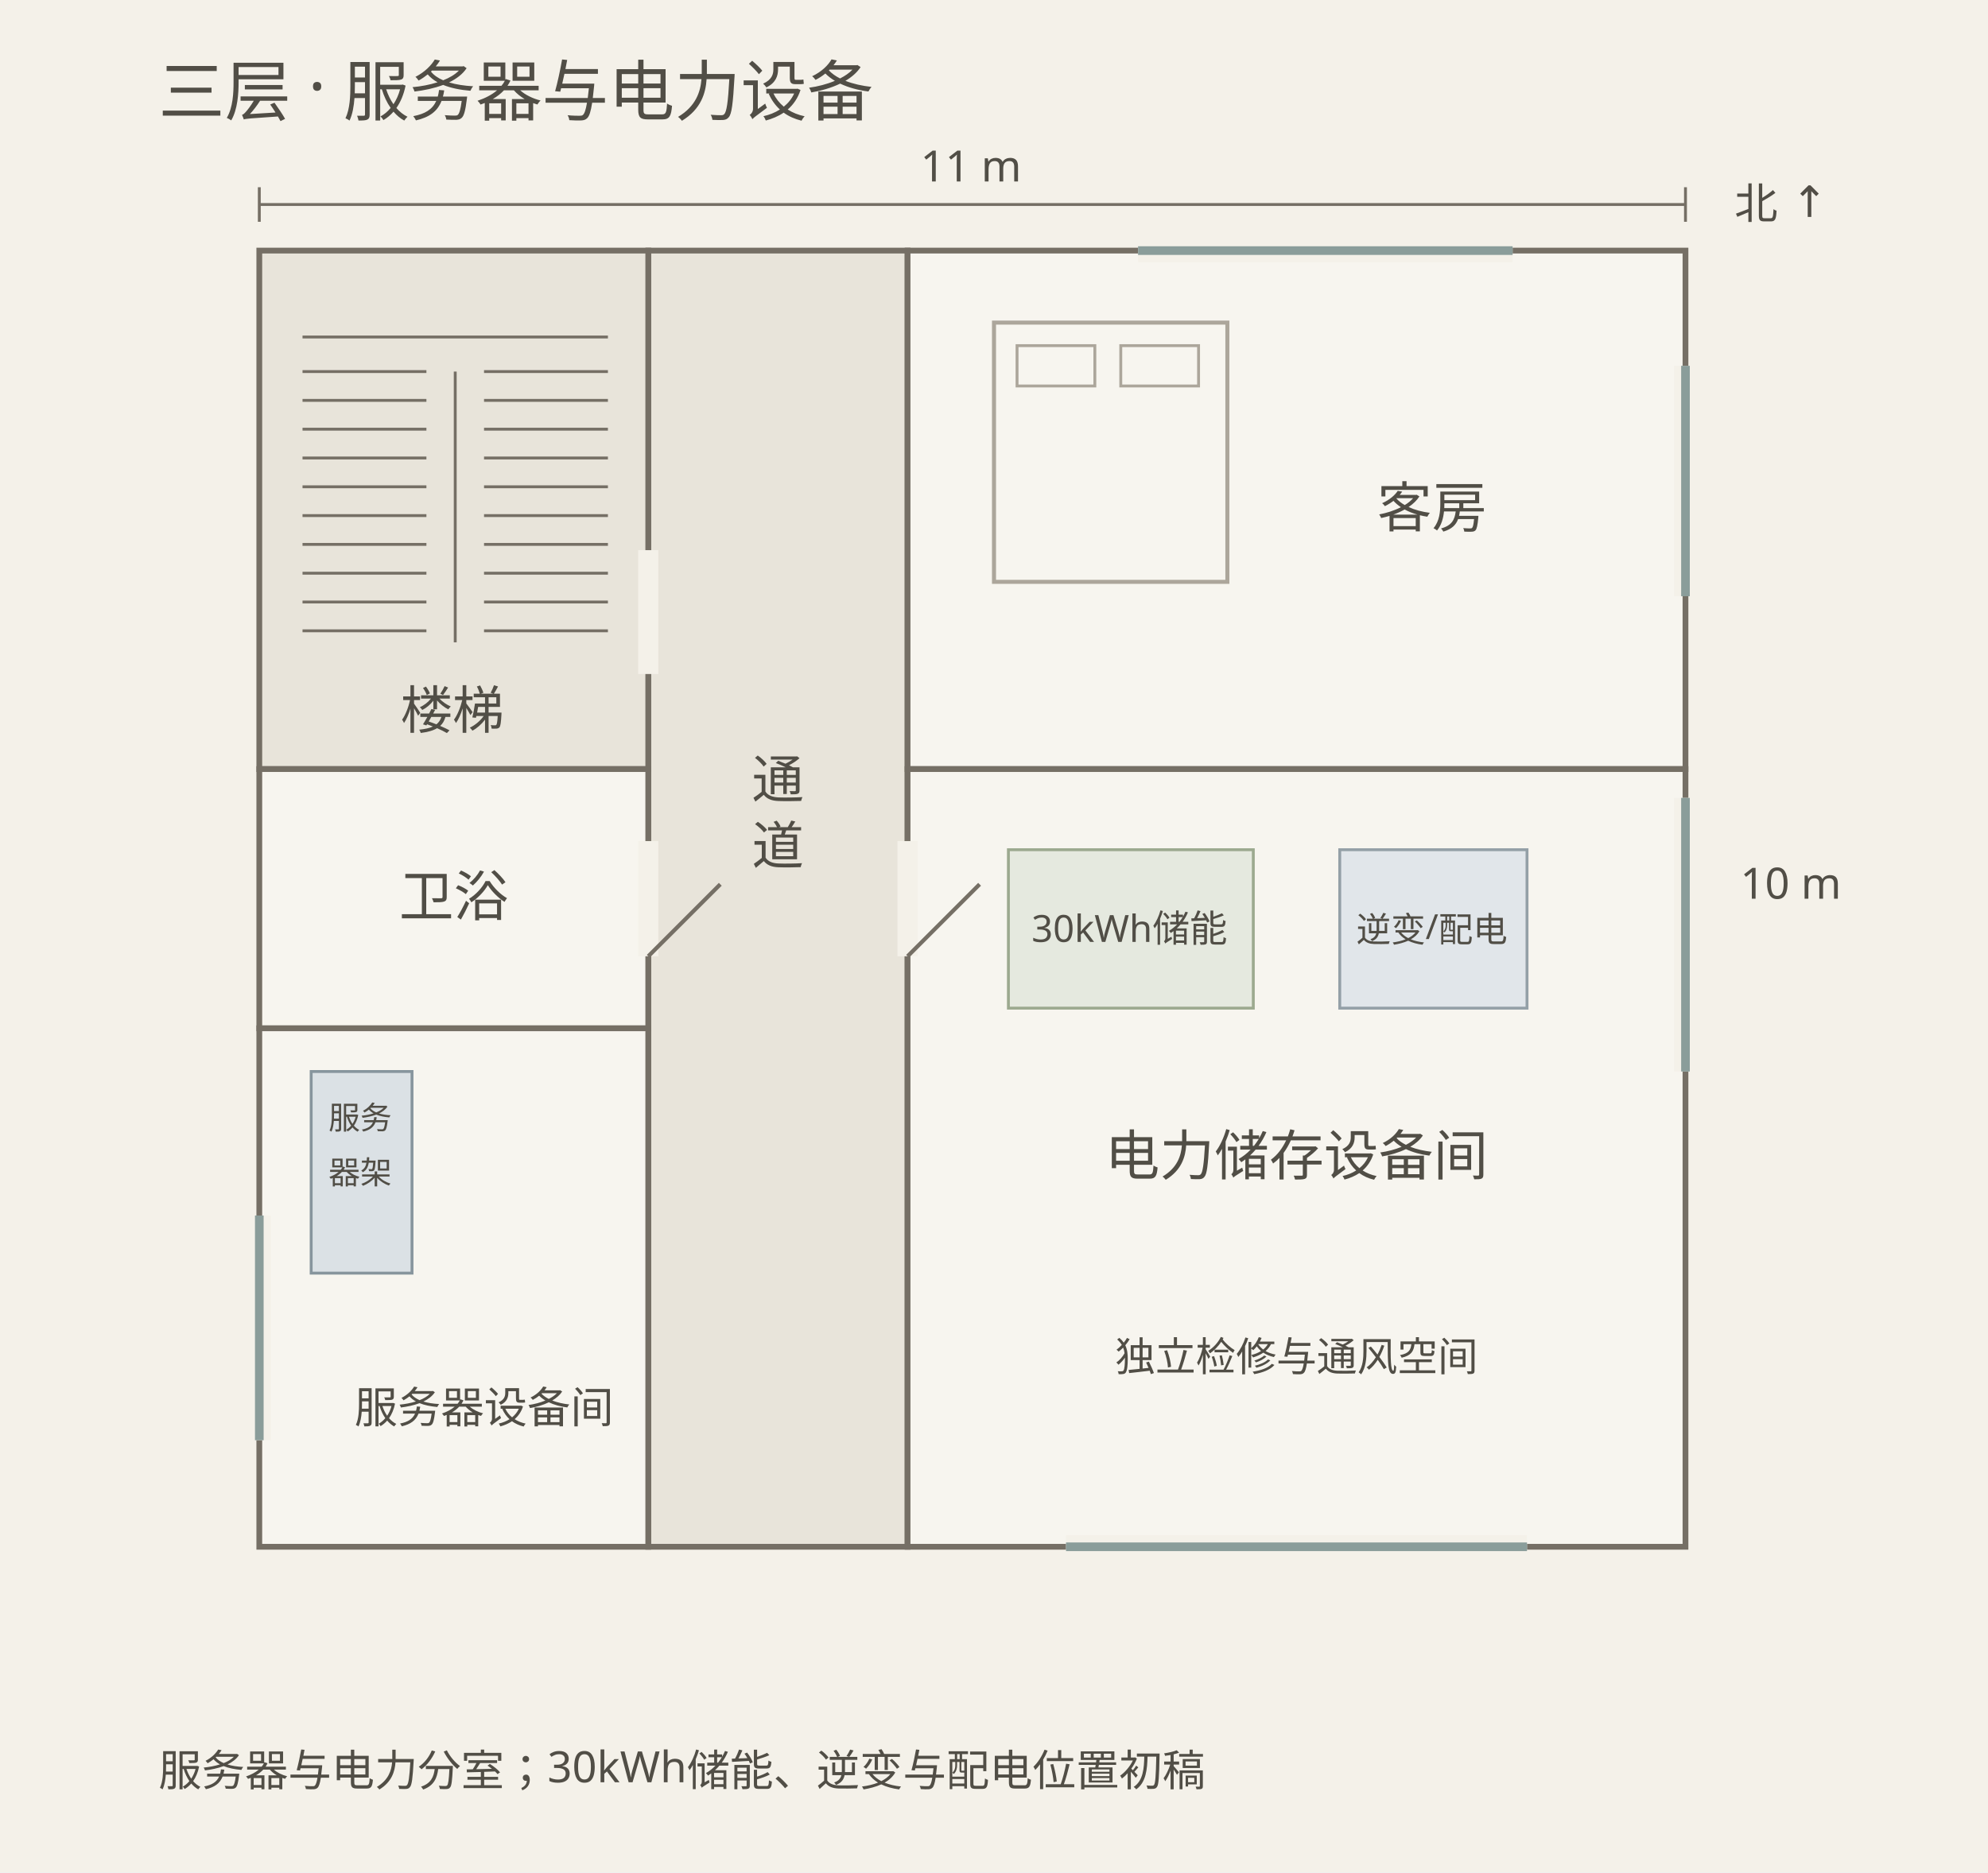
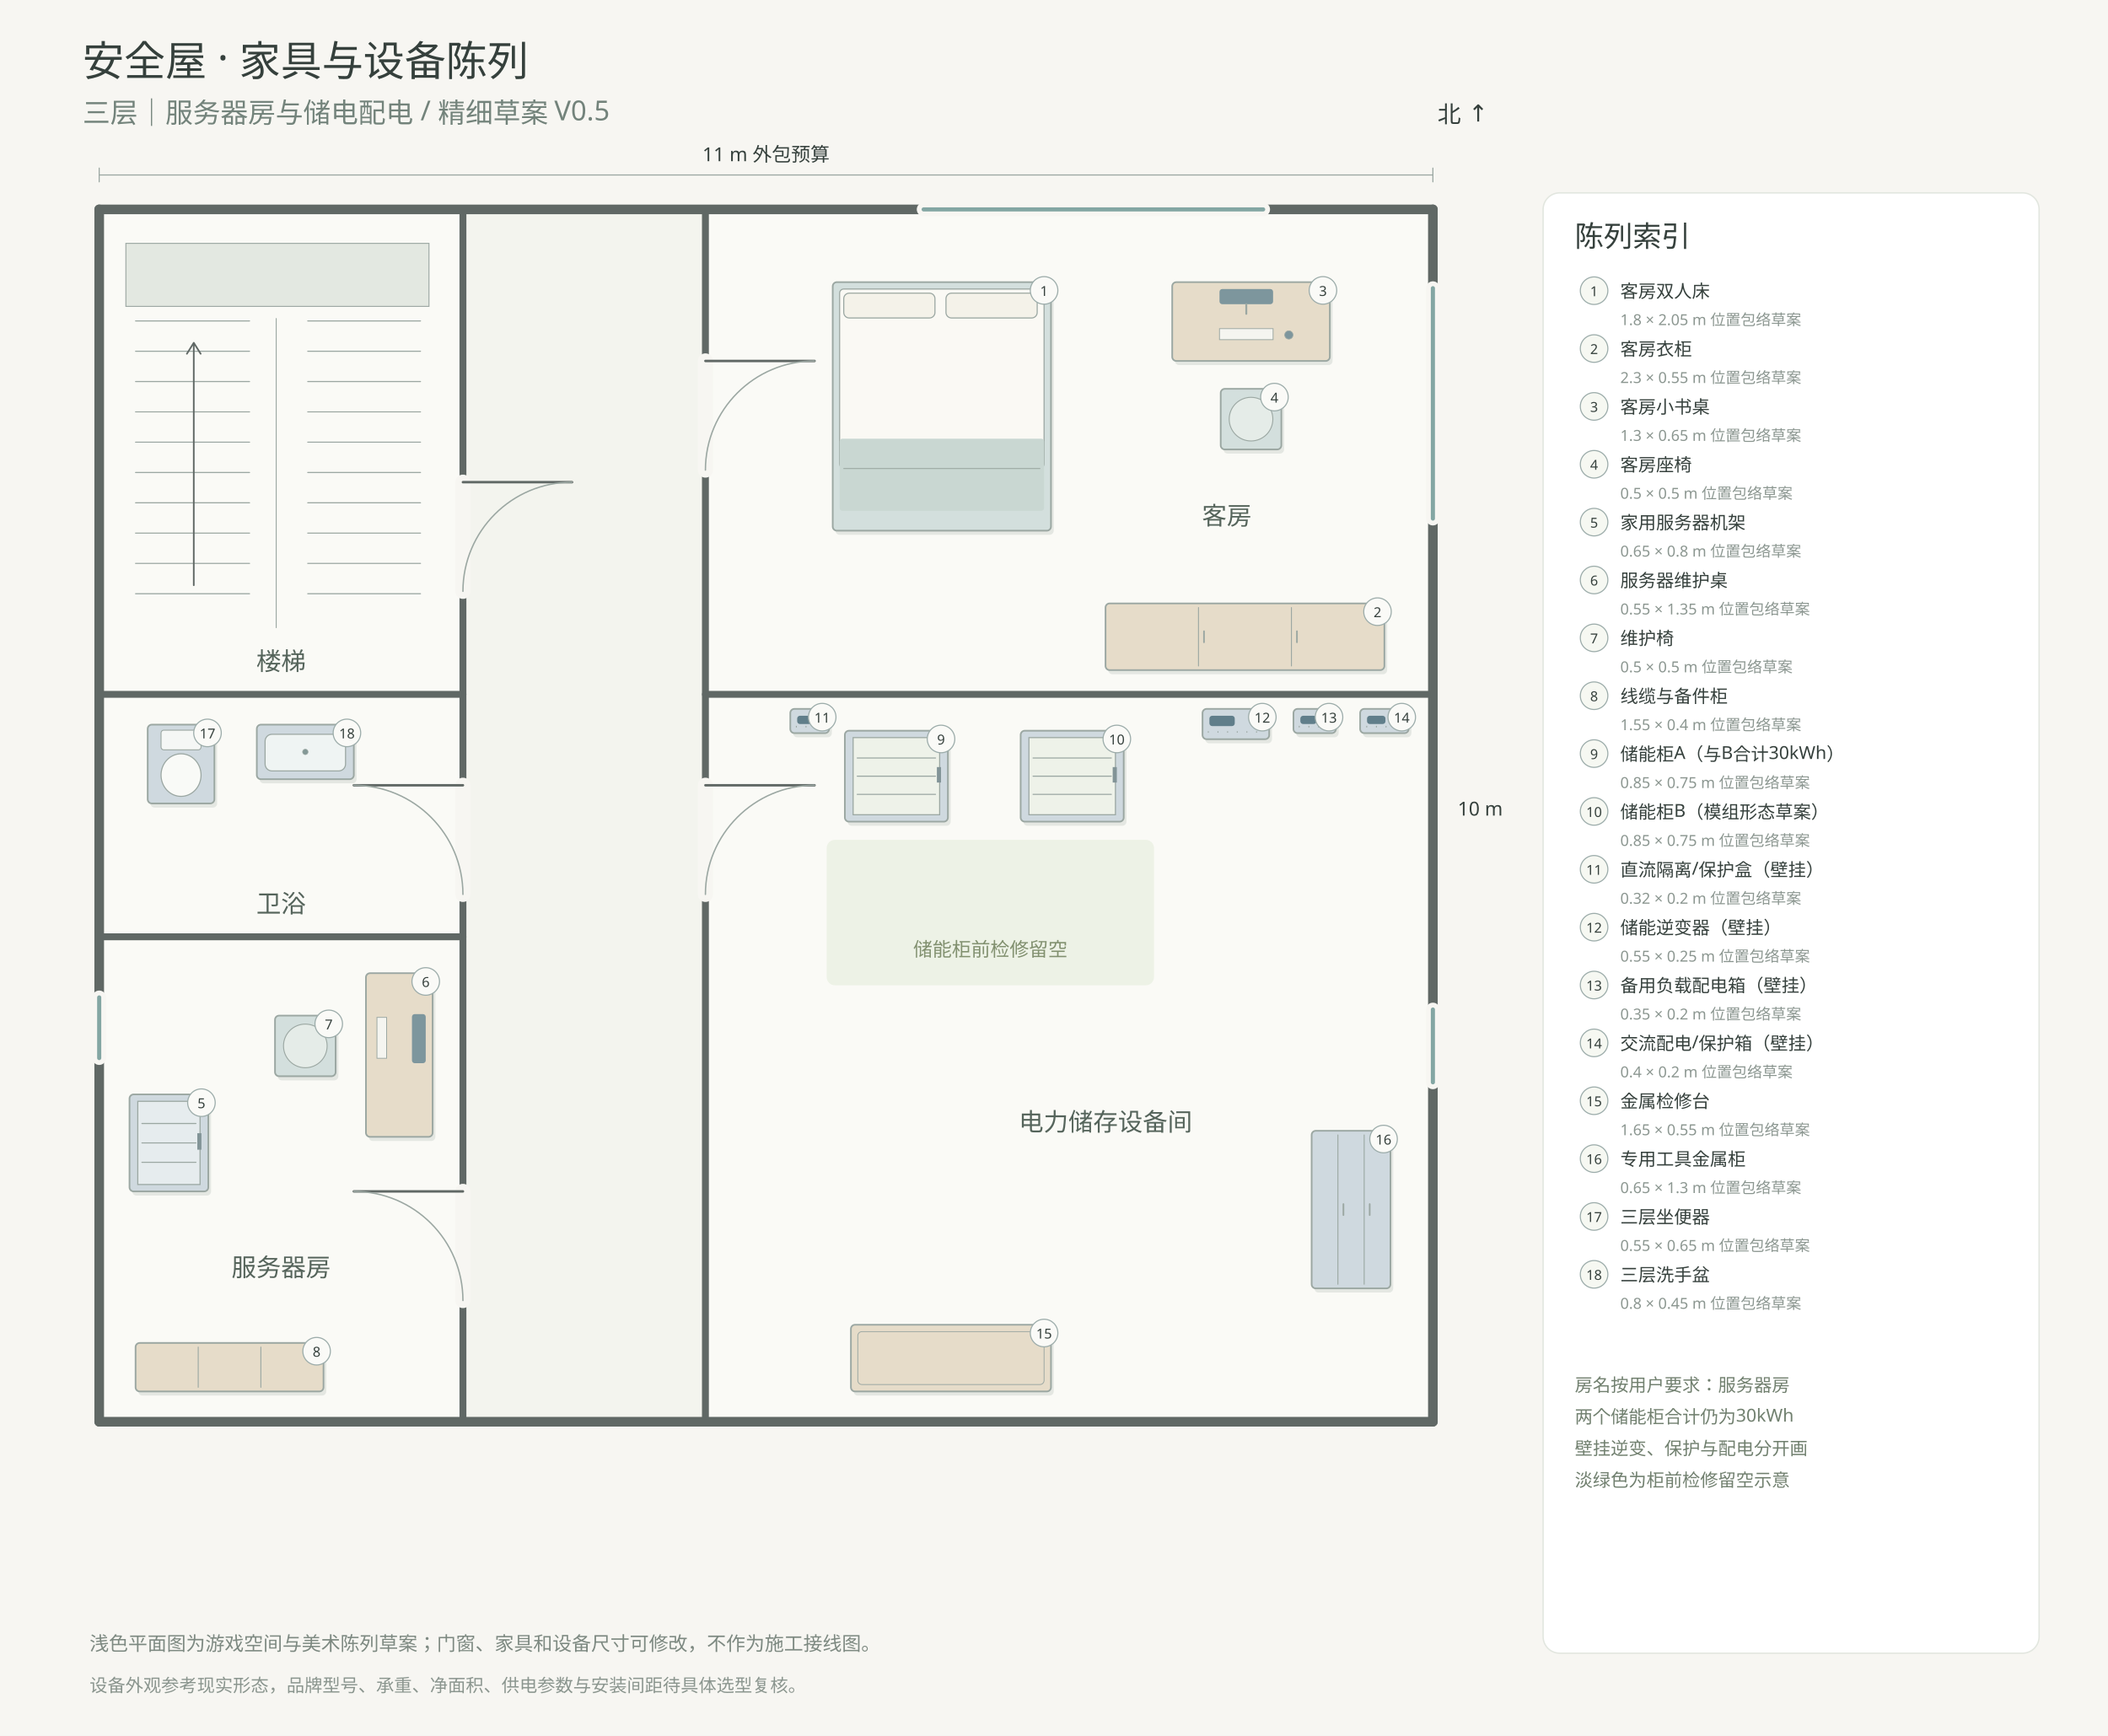
- <svg xmlns="http://www.w3.org/2000/svg" width="690" height="650" viewBox="0 0 690 650">
-   <rect width="100%" height="100%" fill="#f4f1e9" />
-   <g font-family="Arial Unicode MS, PingFang SC, sans-serif" fill="#514e46">
-     <g transform="translate(0,0)">
-       <text x="55" y="40" font-size="23" text-anchor="start">三层 · 服务器与电力设备</text>
-       <text x="602" y="76" font-size="15" text-anchor="start">北 ↑</text>
-       <g transform="translate(90,87)">
-         <rect x="135" y="0" width="90" height="450" rx="0" fill="#e8e4da" stroke="#756f65" stroke-width="2" />
-         <text x="180.0" y="190.0" font-size="18" text-anchor="middle">通</text>
-         <text x="180.0" y="213.0" font-size="18" text-anchor="middle">道</text>
-         <rect x="0" y="0" width="135" height="180" rx="0" fill="#e8e4da" stroke="#756f65" stroke-width="2" />
-         <rect x="0" y="180" width="135" height="90" rx="0" fill="#f7f5ef" stroke="#756f65" stroke-width="2" />
-         <text x="67.5" y="231.0" font-size="19" text-anchor="middle">卫浴</text>
-         <rect x="0" y="270" width="135" height="180" rx="0" fill="#f7f5ef" stroke="#756f65" stroke-width="2" />
-         <rect x="225" y="0" width="270" height="180" rx="0" fill="#f7f5ef" stroke="#756f65" stroke-width="2" />
-         <rect x="225" y="180" width="270" height="270" rx="0" fill="#f7f5ef" stroke="#756f65" stroke-width="2" />
-         <text x="360.0" y="321.0" font-size="19" text-anchor="middle">电力储存设备间</text>
-         <path d="M135 205 V245" stroke="#f4f1e9" stroke-width="7" fill="none" />
-         <path d="M135 245 l25 -25" stroke="#756f65" stroke-width="1.4" fill="none" />
-         <path d="M225 205 V245" stroke="#f4f1e9" stroke-width="7" fill="none" />
-         <path d="M225 245 l25 -25" stroke="#756f65" stroke-width="1.4" fill="none" />
-         <path d="M135 104 V147" stroke="#f4f1e9" stroke-width="7" fill="none" />
-         <path d="M15 42 H58 M78 42 H121" stroke="#756f65" stroke-width="1" fill="none" />
-         <path d="M15 52 H58 M78 52 H121" stroke="#756f65" stroke-width="1" fill="none" />
-         <path d="M15 62 H58 M78 62 H121" stroke="#756f65" stroke-width="1" fill="none" />
-         <path d="M15 72 H58 M78 72 H121" stroke="#756f65" stroke-width="1" fill="none" />
-         <path d="M15 82 H58 M78 82 H121" stroke="#756f65" stroke-width="1" fill="none" />
-         <path d="M15 92 H58 M78 92 H121" stroke="#756f65" stroke-width="1" fill="none" />
-         <path d="M15 102 H58 M78 102 H121" stroke="#756f65" stroke-width="1" fill="none" />
-         <path d="M15 112 H58 M78 112 H121" stroke="#756f65" stroke-width="1" fill="none" />
-         <path d="M15 122 H58 M78 122 H121" stroke="#756f65" stroke-width="1" fill="none" />
-         <path d="M15 132 H58 M78 132 H121" stroke="#756f65" stroke-width="1" fill="none" />
-         <path d="M15 30 H121 M68 42 V136" stroke="#756f65" stroke-width="1" fill="none" />
-         <text x="67" y="166" font-size="18" text-anchor="middle">楼梯</text>
-         <path d="M0 -16 H495 M0 -22 V-10 M495 -22 V-10" stroke="#756f65" stroke-width="1" fill="none" />
-         <text x="247" y="-24" font-size="15" text-anchor="middle">11 m</text>
-         <text x="514" y="225.0" font-size="15" text-anchor="start">10 m</text>
-         <path d="M305 0 H435" stroke="#f4f1e9" stroke-width="8" fill="none" />
-         <path d="M305 0 H435" stroke="#8a9d9a" stroke-width="3" fill="none" />
-         <path d="M495 190 V285" stroke="#f4f1e9" stroke-width="8" fill="none" />
-         <path d="M495 190 V285" stroke="#8a9d9a" stroke-width="3" fill="none" />
-         <path d="M280 450 H440" stroke="#f4f1e9" stroke-width="8" fill="none" />
-         <path d="M280 450 H440" stroke="#8a9d9a" stroke-width="3" fill="none" />
-         <path d="M0 335 V413" stroke="#f4f1e9" stroke-width="8" fill="none" />
-         <path d="M0 335 V413" stroke="#8a9d9a" stroke-width="3" fill="none" />
-         <path d="M495 40 V120" stroke="#f4f1e9" stroke-width="8" fill="none" />
-         <path d="M495 40 V120" stroke="#8a9d9a" stroke-width="3" fill="none" />
-         <rect x="255" y="25" width="81" height="90" rx="0" fill="none" stroke="#aca69b" stroke-width="1.4" />
-         <rect x="263" y="33" width="27" height="14" rx="0" fill="none" stroke="#aca69b" stroke-width="1" />
-         <rect x="299" y="33" width="27" height="14" rx="0" fill="none" stroke="#aca69b" stroke-width="1" />
-         <text x="407" y="96" font-size="19" text-anchor="middle">客房</text>
-         <rect x="18" y="285" width="35" height="70" rx="0" fill="#dbe1e5" stroke="#87959d" stroke-width="1" />
-         <text x="35" y="305" font-size="11" text-anchor="middle">服务</text>
-         <text x="35" y="324" font-size="11" text-anchor="middle">器架</text>
-         <text x="78" y="407" font-size="15" text-anchor="middle">服务器设备间</text>
-         <rect x="260" y="208" width="85" height="55" rx="0" fill="#e5e9df" stroke="#9ca98f" stroke-width="1" />
-         <text x="302" y="240" font-size="13" text-anchor="middle">30kWh储能</text>
-         <rect x="375" y="208" width="65" height="55" rx="0" fill="#e1e6ea" stroke="#94a0a7" stroke-width="1" />
-         <text x="407" y="240" font-size="12" text-anchor="middle">逆变/配电</text>
-         <text x="360" y="389" font-size="14" text-anchor="middle">独立检修与通风空间</text>
-       </g>
-       <text x="55" y="620" font-size="15" text-anchor="start">服务器与电力分室；30kWh储能、逆变与配电位置初稿</text>
-     </g>
+ <svg xmlns="http://www.w3.org/2000/svg" width="1530" height="1260" viewBox="0 0 1530 1260">
+   <rect width="100%" height="100%" fill="#f7f6f2" />
+   <text x="60" y="55" font-family="Arial Unicode MS, sans-serif" font-size="30" fill="#35403c" text-anchor="start">安全屋 · 家具与设备陈列</text>
+   <text x="60" y="89" font-family="Arial Unicode MS, sans-serif" font-size="20" fill="#73837b" text-anchor="start">三层｜服务器房与储电配电  /  精细草案 V0.5</text>
+   <text x="1080" y="89" font-family="Arial Unicode MS, sans-serif" font-size="17" fill="#35403c" text-anchor="end">北 ↑</text>
+   <g transform="translate(72,152)">
+     <rect x="0" y="0" width="264" height="352" rx="0" fill="#fafaf6" stroke="none" stroke-width="0" />
+     <rect x="0" y="352" width="264" height="176" rx="0" fill="#fafaf6" stroke="none" stroke-width="0" />
+     <rect x="0" y="528" width="264" height="352" rx="0" fill="#fafaf6" stroke="none" stroke-width="0" />
+     <rect x="264" y="0" width="176" height="880" rx="0" fill="#f3f4ee" stroke="none" stroke-width="0" />
+     <rect x="440" y="0" width="528" height="352" rx="0" fill="#fafaf6" stroke="none" stroke-width="0" />
+     <rect x="440" y="352" width="528" height="528" rx="0" fill="#fafaf6" stroke="none" stroke-width="0" />
+     <rect x="528.0" y="457.6" width="237.6" height="105.6" rx="6" fill="#edf2e6" stroke="none" stroke-width="0" />
+     <text x="646.8" y="542.08" font-family="Arial Unicode MS, sans-serif" font-size="14" fill="#81906f" text-anchor="middle">储能柜前检修留空</text>
+     <path d="M0 0 H968" fill="none" stroke="#606865" stroke-width="7" stroke-linecap="round" stroke-linejoin="round" />
+     <path d="M0 352 H264" fill="none" stroke="#606865" stroke-width="5" stroke-linecap="round" stroke-linejoin="round" />
+     <path d="M440 352 H968" fill="none" stroke="#606865" stroke-width="5" stroke-linecap="round" stroke-linejoin="round" />
+     <path d="M0 528 H264" fill="none" stroke="#606865" stroke-width="5" stroke-linecap="round" stroke-linejoin="round" />
+     <path d="M0 880 H968" fill="none" stroke="#606865" stroke-width="7" stroke-linecap="round" stroke-linejoin="round" />
+     <path d="M0 0 V880" fill="none" stroke="#606865" stroke-width="7" stroke-linecap="round" stroke-linejoin="round" />
+     <path d="M264 0 V880" fill="none" stroke="#606865" stroke-width="5" stroke-linecap="round" stroke-linejoin="round" />
+     <path d="M440 0 V880" fill="none" stroke="#606865" stroke-width="5" stroke-linecap="round" stroke-linejoin="round" />
+     <path d="M968 0 V880" fill="none" stroke="#606865" stroke-width="7" stroke-linecap="round" stroke-linejoin="round" />
+     <path d="M598.4 0 L844.8 0" fill="none" stroke="#f7f6f2" stroke-width="10" stroke-linecap="round" stroke-linejoin="round" />
+     <path d="M598.4 0 L844.8 0" fill="none" stroke="#83a6a3" stroke-width="3" stroke-linecap="round" stroke-linejoin="round" />
+     <path d="M968 57.2 L968 224.4" fill="none" stroke="#f7f6f2" stroke-width="10" stroke-linecap="round" stroke-linejoin="round" />
+     <path d="M968 57.2 L968 224.4" fill="none" stroke="#83a6a3" stroke-width="3" stroke-linecap="round" stroke-linejoin="round" />
+     <path d="M968 580.8 L968 633.6" fill="none" stroke="#f7f6f2" stroke-width="10" stroke-linecap="round" stroke-linejoin="round" />
+     <path d="M968 580.8 L968 633.6" fill="none" stroke="#83a6a3" stroke-width="3" stroke-linecap="round" stroke-linejoin="round" />
+     <path d="M0 572.0 L0 616.0" fill="none" stroke="#f7f6f2" stroke-width="10" stroke-linecap="round" stroke-linejoin="round" />
+     <path d="M0 572.0 L0 616.0" fill="none" stroke="#83a6a3" stroke-width="3" stroke-linecap="round" stroke-linejoin="round" />
+     <path d="M264 198 V277.2" fill="none" stroke="#f7f6f2" stroke-width="11" stroke-linecap="round" stroke-linejoin="round" />
+     <path d="M264 198 h79.2" fill="none" stroke="#606865" stroke-width="1.8" stroke-linecap="round" stroke-linejoin="round" />
+     <path d="M343.2 198 A79.2 79.2 0 0 0 264 277.2" fill="none" stroke="#9ba7a2" stroke-width="1" stroke-linecap="round" stroke-linejoin="round" />
+     <path d="M264 418.0 V497.2" fill="none" stroke="#f7f6f2" stroke-width="11" stroke-linecap="round" stroke-linejoin="round" />
+     <path d="M264 418.0 h-79.2" fill="none" stroke="#606865" stroke-width="1.8" stroke-linecap="round" stroke-linejoin="round" />
+     <path d="M184.8 418.0 A79.2 79.2 0 0 1 264 497.2" fill="none" stroke="#9ba7a2" stroke-width="1" stroke-linecap="round" stroke-linejoin="round" />
+     <path d="M264 712.8 V792" fill="none" stroke="#f7f6f2" stroke-width="11" stroke-linecap="round" stroke-linejoin="round" />
+     <path d="M264 712.8 h-79.2" fill="none" stroke="#606865" stroke-width="1.8" stroke-linecap="round" stroke-linejoin="round" />
+     <path d="M184.8 712.8 A79.2 79.2 0 0 1 264 792" fill="none" stroke="#9ba7a2" stroke-width="1" stroke-linecap="round" stroke-linejoin="round" />
+     <path d="M440 110.0 V189.2" fill="none" stroke="#f7f6f2" stroke-width="11" stroke-linecap="round" stroke-linejoin="round" />
+     <path d="M440 110.0 h79.2" fill="none" stroke="#606865" stroke-width="1.8" stroke-linecap="round" stroke-linejoin="round" />
+     <path d="M519.2 110.0 A79.2 79.2 0 0 0 440 189.2" fill="none" stroke="#9ba7a2" stroke-width="1" stroke-linecap="round" stroke-linejoin="round" />
+     <path d="M440 418.0 V497.2" fill="none" stroke="#f7f6f2" stroke-width="11" stroke-linecap="round" stroke-linejoin="round" />
+     <path d="M440 418.0 h79.2" fill="none" stroke="#606865" stroke-width="1.8" stroke-linecap="round" stroke-linejoin="round" />
+     <path d="M519.2 418.0 A79.2 79.2 0 0 0 440 497.2" fill="none" stroke="#9ba7a2" stroke-width="1" stroke-linecap="round" stroke-linejoin="round" />
+     <rect x="19.36" y="24.64" width="220.0" height="45.76" rx="0" fill="#e3e8e1" stroke="#9ba7a2" stroke-width="0.7" />
+     <path d="M26.4 80.96 H109.12 M151.36 80.96 H233.2" fill="none" stroke="#9ba7a2" stroke-width="0.8" stroke-linecap="round" stroke-linejoin="round" />
+     <path d="M26.4 102.96 H109.12 M151.36 102.96 H233.2" fill="none" stroke="#9ba7a2" stroke-width="0.8" stroke-linecap="round" stroke-linejoin="round" />
+     <path d="M26.4 124.96 H109.12 M151.36 124.96 H233.2" fill="none" stroke="#9ba7a2" stroke-width="0.8" stroke-linecap="round" stroke-linejoin="round" />
+     <path d="M26.4 146.96 H109.12 M151.36 146.96 H233.2" fill="none" stroke="#9ba7a2" stroke-width="0.8" stroke-linecap="round" stroke-linejoin="round" />
+     <path d="M26.4 168.96 H109.12 M151.36 168.96 H233.2" fill="none" stroke="#9ba7a2" stroke-width="0.8" stroke-linecap="round" stroke-linejoin="round" />
+     <path d="M26.4 190.96 H109.12 M151.36 190.96 H233.2" fill="none" stroke="#9ba7a2" stroke-width="0.8" stroke-linecap="round" stroke-linejoin="round" />
+     <path d="M26.4 212.96 H109.12 M151.36 212.96 H233.2" fill="none" stroke="#9ba7a2" stroke-width="0.8" stroke-linecap="round" stroke-linejoin="round" />
+     <path d="M26.4 234.96 H109.12 M151.36 234.96 H233.2" fill="none" stroke="#9ba7a2" stroke-width="0.8" stroke-linecap="round" stroke-linejoin="round" />
+     <path d="M26.4 256.96 H109.12 M151.36 256.96 H233.2" fill="none" stroke="#9ba7a2" stroke-width="0.8" stroke-linecap="round" stroke-linejoin="round" />
+     <path d="M26.4 278.96 H109.12 M151.36 278.96 H233.2" fill="none" stroke="#9ba7a2" stroke-width="0.8" stroke-linecap="round" stroke-linejoin="round" />
+     <path d="M128.48 79.2 V303.6" fill="none" stroke="#9ba7a2" stroke-width="0.7" stroke-linecap="round" stroke-linejoin="round" />
+     <path d="M68.64 272.8 V96.8 l-5 8 M68.64 96.8 l5 8" fill="none" stroke="#606865" stroke-width="1.2" stroke-linecap="round" stroke-linejoin="round" />
+     <rect x="534.4" y="55.8" width="158.4" height="180.4" rx="3" fill="#e4e7e2" stroke="none" stroke-width="0" />
+     <rect x="532.4" y="52.8" width="158.4" height="180.4" rx="3" fill="#d3dfdd" stroke="#9ba7a2" stroke-width="1.2" />
+     <rect x="537.4" y="57.8" width="148.4" height="129.888" rx="3" fill="#faf9f4" stroke="#9ba7a2" stroke-width="0.8" />
+     <rect x="540.4" y="60.8" width="66.2" height="18" rx="4" fill="#f4f2e9" stroke="#9ba7a2" stroke-width="0.8" />
+     <rect x="614.6" y="60.8" width="66.2" height="18" rx="4" fill="#f4f2e9" stroke="#9ba7a2" stroke-width="0.8" />
+     <rect x="537.4" y="166.452" width="148.4" height="52.316" rx="2" fill="#c9d7d2" stroke="none" stroke-width="0" />
+     <path d="M540.4 188.1 H682.8" fill="none" stroke="#9ba7a2" stroke-width="0.7" stroke-linecap="round" stroke-linejoin="round" />
+     <circle cx="685.8" cy="58.8" r="10" fill="#fafaf7" stroke="#9cacaa" stroke-width="0.8" />
+     <text x="685.8" y="62.8" font-family="Arial Unicode MS, sans-serif" font-size="10" fill="#35403c" text-anchor="middle">1</text>
+     <rect x="732.4" y="289.0" width="202.4" height="48.4" rx="3" fill="#e4e7e2" stroke="none" stroke-width="0" />
+     <rect x="730.4" y="286.0" width="202.4" height="48.4" rx="3" fill="#e6dcc9" stroke="#9ba7a2" stroke-width="1.2" />
+     <path d="M797.867 289.0 V331.4" fill="none" stroke="#9ba7a2" stroke-width="0.7" stroke-linecap="round" stroke-linejoin="round" />
+     <path d="M865.333 289.0 V331.4" fill="none" stroke="#9ba7a2" stroke-width="0.7" stroke-linecap="round" stroke-linejoin="round" />
+     <path d="M801.867 306.2 V314.2 M869.333 306.2 V314.2" fill="none" stroke="#9ba7a2" stroke-width="1.2" stroke-linecap="round" stroke-linejoin="round" />
+     <circle cx="927.8" cy="292.0" r="10" fill="#fafaf7" stroke="#9cacaa" stroke-width="0.8" />
+     <text x="927.8" y="296.0" font-family="Arial Unicode MS, sans-serif" font-size="10" fill="#35403c" text-anchor="middle">2</text>
+     <rect x="780.8" y="55.8" width="114.4" height="57.2" rx="3" fill="#e4e7e2" stroke="none" stroke-width="0" />
+     <rect x="778.8" y="52.8" width="114.4" height="57.2" rx="3" fill="#e6dcc9" stroke="#9ba7a2" stroke-width="1.2" />
+     <rect x="813.12" y="57.8" width="38.896" height="11" rx="2" fill="#7d969d" stroke="none" stroke-width="0" />
+     <path d="M832.568 68.8 V75.8" fill="none" stroke="#9ba7a2" stroke-width="1.4" stroke-linecap="round" stroke-linejoin="round" />
+     <rect x="813.12" y="86.548" width="38.896" height="8" rx="0" fill="#f5f5f0" stroke="#9ba7a2" stroke-width="0.6" />
+     <circle cx="863.456" cy="91.124" r="3" fill="#7d969d" stroke="#9ba7a2" stroke-width="0.5" />
+     <circle cx="888.2" cy="58.8" r="10" fill="#fafaf7" stroke="#9cacaa" stroke-width="0.8" />
+     <text x="888.2" y="62.8" font-family="Arial Unicode MS, sans-serif" font-size="10" fill="#35403c" text-anchor="middle">3</text>
+     <rect x="816.0" y="133.24" width="44.0" height="44.0" rx="3" fill="#e4e7e2" stroke="none" stroke-width="0" />
+     <rect x="814.0" y="130.24" width="44.0" height="44.0" rx="3" fill="#d3dfdd" stroke="#9ba7a2" stroke-width="1.2" />
+     <circle cx="836.0" cy="152.24" r="15.84" fill="#e5ece8" stroke="#9ba7a2" stroke-width="0.7" />
+     <circle cx="853.0" cy="136.24" r="10" fill="#fafaf7" stroke="#9cacaa" stroke-width="0.8" />
+     <text x="853.0" y="140.24" font-family="Arial Unicode MS, sans-serif" font-size="10" fill="#35403c" text-anchor="middle">4</text>
+     <rect x="24.0" y="645.4" width="57.2" height="70.4" rx="3" fill="#e4e7e2" stroke="none" stroke-width="0" />
+     <rect x="22.0" y="642.4" width="57.2" height="70.4" rx="3" fill="#cfd9df" stroke="#9ba7a2" stroke-width="1.2" />
+     <rect x="28.0" y="647.4" width="45.2" height="60.4" rx="0" fill="#e6ecee" stroke="#9ba7a2" stroke-width="0.8" />
+     <path d="M31.0 663.52 H70.2" fill="none" stroke="#9ba7a2" stroke-width="0.8" stroke-linecap="round" stroke-linejoin="round" />
+     <path d="M31.0 677.6 H70.2" fill="none" stroke="#9ba7a2" stroke-width="0.8" stroke-linecap="round" stroke-linejoin="round" />
+     <path d="M31.0 691.68 H70.2" fill="none" stroke="#9ba7a2" stroke-width="0.8" stroke-linecap="round" stroke-linejoin="round" />
+     <rect x="71.2" y="670.56" width="3" height="11.968" rx="0" fill="#829497" stroke="none" stroke-width="0" />
+     <circle cx="74.2" cy="648.4" r="10" fill="#fafaf7" stroke="#9cacaa" stroke-width="0.8" />
+     <text x="74.2" y="652.4" font-family="Arial Unicode MS, sans-serif" font-size="10" fill="#35403c" text-anchor="middle">5</text>
+     <rect x="195.6" y="557.4" width="48.4" height="118.8" rx="3" fill="#e4e7e2" stroke="none" stroke-width="0" />
+     <rect x="193.6" y="554.4" width="48.4" height="118.8" rx="3" fill="#e6dcc9" stroke="#9ba7a2" stroke-width="1.2" />
+     <rect x="227" y="584.1" width="10" height="35.64" rx="2" fill="#7d969d" stroke="none" stroke-width="0" />
+     <rect x="201.6" y="586.476" width="7" height="29.7" rx="0" fill="#f5f5f0" stroke="#9ba7a2" stroke-width="0.6" />
+     <circle cx="237.0" cy="560.4" r="10" fill="#fafaf7" stroke="#9cacaa" stroke-width="0.8" />
+     <text x="237.0" y="564.4" font-family="Arial Unicode MS, sans-serif" font-size="10" fill="#35403c" text-anchor="middle">6</text>
+     <rect x="129.6" y="588.2" width="44.0" height="44.0" rx="3" fill="#e4e7e2" stroke="none" stroke-width="0" />
+     <rect x="127.6" y="585.2" width="44.0" height="44.0" rx="3" fill="#d3dfdd" stroke="#9ba7a2" stroke-width="1.2" />
+     <circle cx="149.6" cy="607.2" r="15.84" fill="#e5ece8" stroke="#9ba7a2" stroke-width="0.7" />
+     <circle cx="166.6" cy="591.2" r="10" fill="#fafaf7" stroke="#9cacaa" stroke-width="0.8" />
+     <text x="166.6" y="595.2" font-family="Arial Unicode MS, sans-serif" font-size="10" fill="#35403c" text-anchor="middle">7</text>
+     <rect x="28.4" y="825.8" width="136.4" height="35.2" rx="3" fill="#e4e7e2" stroke="none" stroke-width="0" />
+     <rect x="26.4" y="822.8" width="136.4" height="35.2" rx="3" fill="#e6dcc9" stroke="#9ba7a2" stroke-width="1.2" />
+     <path d="M71.867 825.8 V855.0" fill="none" stroke="#9ba7a2" stroke-width="0.7" stroke-linecap="round" stroke-linejoin="round" />
+     <path d="M117.333 825.8 V855.0" fill="none" stroke="#9ba7a2" stroke-width="0.7" stroke-linecap="round" stroke-linejoin="round" />
+     <circle cx="157.8" cy="828.8" r="10" fill="#fafaf7" stroke="#9cacaa" stroke-width="0.8" />
+     <text x="157.8" y="832.8" font-family="Arial Unicode MS, sans-serif" font-size="10" fill="#35403c" text-anchor="middle">8</text>
+     <rect x="543.2" y="381.4" width="74.8" height="66.0" rx="3" fill="#e4e7e2" stroke="none" stroke-width="0" />
+     <rect x="541.2" y="378.4" width="74.8" height="66.0" rx="3" fill="#cfd9df" stroke="#9ba7a2" stroke-width="1.2" />
+     <rect x="547.2" y="383.4" width="62.8" height="56.0" rx="0" fill="#eef2e9" stroke="#9ba7a2" stroke-width="0.8" />
+     <path d="M550.2 398.2 H607.0" fill="none" stroke="#9ba7a2" stroke-width="0.8" stroke-linecap="round" stroke-linejoin="round" />
+     <path d="M550.2 411.4 H607.0" fill="none" stroke="#9ba7a2" stroke-width="0.8" stroke-linecap="round" stroke-linejoin="round" />
+     <path d="M550.2 424.6 H607.0" fill="none" stroke="#9ba7a2" stroke-width="0.8" stroke-linecap="round" stroke-linejoin="round" />
+     <rect x="608.0" y="404.8" width="3" height="11.22" rx="0" fill="#829497" stroke="none" stroke-width="0" />
+     <circle cx="611.0" cy="384.4" r="10" fill="#fafaf7" stroke="#9cacaa" stroke-width="0.8" />
+     <text x="611.0" y="388.4" font-family="Arial Unicode MS, sans-serif" font-size="10" fill="#35403c" text-anchor="middle">9</text>
+     <rect x="670.8" y="381.4" width="74.8" height="66.0" rx="3" fill="#e4e7e2" stroke="none" stroke-width="0" />
+     <rect x="668.8" y="378.4" width="74.8" height="66.0" rx="3" fill="#cfd9df" stroke="#9ba7a2" stroke-width="1.2" />
+     <rect x="674.8" y="383.4" width="62.8" height="56.0" rx="0" fill="#eef2e9" stroke="#9ba7a2" stroke-width="0.8" />
+     <path d="M677.8 398.2 H734.6" fill="none" stroke="#9ba7a2" stroke-width="0.8" stroke-linecap="round" stroke-linejoin="round" />
+     <path d="M677.8 411.4 H734.6" fill="none" stroke="#9ba7a2" stroke-width="0.8" stroke-linecap="round" stroke-linejoin="round" />
+     <path d="M677.8 424.6 H734.6" fill="none" stroke="#9ba7a2" stroke-width="0.8" stroke-linecap="round" stroke-linejoin="round" />
+     <rect x="735.6" y="404.8" width="3" height="11.22" rx="0" fill="#829497" stroke="none" stroke-width="0" />
+     <circle cx="738.6" cy="384.4" r="10" fill="#fafaf7" stroke="#9cacaa" stroke-width="0.8" />
+     <text x="738.6" y="388.4" font-family="Arial Unicode MS, sans-serif" font-size="10" fill="#35403c" text-anchor="middle">10</text>
+     <rect x="503.6" y="365.56" width="28.16" height="17.6" rx="3" fill="#e4e7e2" stroke="none" stroke-width="0" />
+     <rect x="501.6" y="362.56" width="28.16" height="17.6" rx="3" fill="#cfd9df" stroke="#9ba7a2" stroke-width="1.2" />
+     <rect x="506.6" y="367.56" width="10.701" height="5.984" rx="2" fill="#607e8a" stroke="none" stroke-width="0" />
+     <path d="M506 375.76 V375.16" fill="none" stroke="#9ba7a2" stroke-width="0.7" stroke-linecap="round" stroke-linejoin="round" />
+     <path d="M513 375.76 V375.16" fill="none" stroke="#9ba7a2" stroke-width="0.7" stroke-linecap="round" stroke-linejoin="round" />
+     <path d="M520 375.76 V375.16" fill="none" stroke="#9ba7a2" stroke-width="0.7" stroke-linecap="round" stroke-linejoin="round" />
+     <circle cx="524.76" cy="368.56" r="10" fill="#fafaf7" stroke="#9cacaa" stroke-width="0.8" />
+     <text x="524.76" y="372.56" font-family="Arial Unicode MS, sans-serif" font-size="10" fill="#35403c" text-anchor="middle">11</text>
+     <rect x="802.8" y="365.56" width="48.4" height="22.0" rx="3" fill="#e4e7e2" stroke="none" stroke-width="0" />
+     <rect x="800.8" y="362.56" width="48.4" height="22.0" rx="3" fill="#cfd9df" stroke="#9ba7a2" stroke-width="1.2" />
+     <rect x="805.8" y="367.56" width="18.392" height="7.48" rx="2" fill="#607e8a" stroke="none" stroke-width="0" />
+     <path d="M805 379.06 V379.56" fill="none" stroke="#9ba7a2" stroke-width="0.7" stroke-linecap="round" stroke-linejoin="round" />
+     <path d="M812 379.06 V379.56" fill="none" stroke="#9ba7a2" stroke-width="0.7" stroke-linecap="round" stroke-linejoin="round" />
+     <path d="M819 379.06 V379.56" fill="none" stroke="#9ba7a2" stroke-width="0.7" stroke-linecap="round" stroke-linejoin="round" />
+     <path d="M826 379.06 V379.56" fill="none" stroke="#9ba7a2" stroke-width="0.7" stroke-linecap="round" stroke-linejoin="round" />
+     <path d="M833 379.06 V379.56" fill="none" stroke="#9ba7a2" stroke-width="0.7" stroke-linecap="round" stroke-linejoin="round" />
+     <path d="M840 379.06 V379.56" fill="none" stroke="#9ba7a2" stroke-width="0.7" stroke-linecap="round" stroke-linejoin="round" />
+     <circle cx="844.2" cy="368.56" r="10" fill="#fafaf7" stroke="#9cacaa" stroke-width="0.8" />
+     <text x="844.2" y="372.56" font-family="Arial Unicode MS, sans-serif" font-size="10" fill="#35403c" text-anchor="middle">12</text>
+     <rect x="868.8" y="365.56" width="30.8" height="17.6" rx="3" fill="#e4e7e2" stroke="none" stroke-width="0" />
+     <rect x="866.8" y="362.56" width="30.8" height="17.6" rx="3" fill="#cfd9df" stroke="#9ba7a2" stroke-width="1.2" />
+     <rect x="871.8" y="367.56" width="11.704" height="5.984" rx="2" fill="#607e8a" stroke="none" stroke-width="0" />
+     <path d="M871 375.76 V375.16" fill="none" stroke="#9ba7a2" stroke-width="0.7" stroke-linecap="round" stroke-linejoin="round" />
+     <path d="M878 375.76 V375.16" fill="none" stroke="#9ba7a2" stroke-width="0.7" stroke-linecap="round" stroke-linejoin="round" />
+     <path d="M885 375.76 V375.16" fill="none" stroke="#9ba7a2" stroke-width="0.7" stroke-linecap="round" stroke-linejoin="round" />
+     <path d="M892 375.76 V375.16" fill="none" stroke="#9ba7a2" stroke-width="0.7" stroke-linecap="round" stroke-linejoin="round" />
+     <circle cx="892.6" cy="368.56" r="10" fill="#fafaf7" stroke="#9cacaa" stroke-width="0.8" />
+     <text x="892.6" y="372.56" font-family="Arial Unicode MS, sans-serif" font-size="10" fill="#35403c" text-anchor="middle">13</text>
+     <rect x="917.2" y="365.56" width="35.2" height="17.6" rx="3" fill="#e4e7e2" stroke="none" stroke-width="0" />
+     <rect x="915.2" y="362.56" width="35.2" height="17.6" rx="3" fill="#cfd9df" stroke="#9ba7a2" stroke-width="1.2" />
+     <rect x="920.2" y="367.56" width="13.376" height="5.984" rx="2" fill="#607e8a" stroke="none" stroke-width="0" />
+     <path d="M920 375.76 V375.16" fill="none" stroke="#9ba7a2" stroke-width="0.7" stroke-linecap="round" stroke-linejoin="round" />
+     <path d="M927 375.76 V375.16" fill="none" stroke="#9ba7a2" stroke-width="0.7" stroke-linecap="round" stroke-linejoin="round" />
+     <path d="M934 375.76 V375.16" fill="none" stroke="#9ba7a2" stroke-width="0.7" stroke-linecap="round" stroke-linejoin="round" />
+     <path d="M941 375.76 V375.16" fill="none" stroke="#9ba7a2" stroke-width="0.7" stroke-linecap="round" stroke-linejoin="round" />
+     <circle cx="945.4" cy="368.56" r="10" fill="#fafaf7" stroke="#9cacaa" stroke-width="0.8" />
+     <text x="945.4" y="372.56" font-family="Arial Unicode MS, sans-serif" font-size="10" fill="#35403c" text-anchor="middle">14</text>
+     <rect x="547.6" y="812.6" width="145.2" height="48.4" rx="3" fill="#e4e7e2" stroke="none" stroke-width="0" />
+     <rect x="545.6" y="809.6" width="145.2" height="48.4" rx="3" fill="#e6dcc9" stroke="#9ba7a2" stroke-width="1.2" />
+     <rect x="550.6" y="814.6" width="135.2" height="38.4" rx="3" fill="none" stroke="#9ba7a2" stroke-width="0.6" />
+     <circle cx="685.8" cy="815.6" r="10" fill="#fafaf7" stroke="#9cacaa" stroke-width="0.8" />
+     <text x="685.8" y="819.6" font-family="Arial Unicode MS, sans-serif" font-size="10" fill="#35403c" text-anchor="middle">15</text>
+     <rect x="882.0" y="671.8" width="57.2" height="114.4" rx="3" fill="#e4e7e2" stroke="none" stroke-width="0" />
+     <rect x="880.0" y="668.8" width="57.2" height="114.4" rx="3" fill="#cfd9df" stroke="#9ba7a2" stroke-width="1.2" />
+     <path d="M899.067 671.8 V780.2" fill="none" stroke="#9ba7a2" stroke-width="0.7" stroke-linecap="round" stroke-linejoin="round" />
+     <path d="M918.133 671.8 V780.2" fill="none" stroke="#9ba7a2" stroke-width="0.7" stroke-linecap="round" stroke-linejoin="round" />
+     <path d="M903.067 722.0 V730.0 M922.133 722.0 V730.0" fill="none" stroke="#9ba7a2" stroke-width="1.2" stroke-linecap="round" stroke-linejoin="round" />
+     <circle cx="932.2" cy="674.8" r="10" fill="#fafaf7" stroke="#9cacaa" stroke-width="0.8" />
+     <text x="932.2" y="678.8" font-family="Arial Unicode MS, sans-serif" font-size="10" fill="#35403c" text-anchor="middle">16</text>
+     <rect x="37.2" y="377.0" width="48.4" height="57.2" rx="3" fill="#e4e7e2" stroke="none" stroke-width="0" />
+     <rect x="35.2" y="374.0" width="48.4" height="57.2" rx="3" fill="#cfd9df" stroke="#9ba7a2" stroke-width="1.2" />
+     <rect x="44.88" y="378.0" width="29.04" height="14.3" rx="2" fill="#f5f7f5" stroke="#9ba7a2" stroke-width="0.7" />
+     <ellipse cx="59.4" cy="410.608" rx="14.52" ry="15.444" fill="#f9faf7" stroke="#9ba7a2" stroke-width=".8" />
+     <circle cx="78.6" cy="380.0" r="10" fill="#fafaf7" stroke="#9cacaa" stroke-width="0.8" />
+     <text x="78.6" y="384.0" font-family="Arial Unicode MS, sans-serif" font-size="10" fill="#35403c" text-anchor="middle">17</text>
+     <rect x="116.4" y="377.0" width="70.4" height="39.6" rx="3" fill="#e4e7e2" stroke="none" stroke-width="0" />
+     <rect x="114.4" y="374.0" width="70.4" height="39.6" rx="3" fill="#cfd9df" stroke="#9ba7a2" stroke-width="1.2" />
+     <rect x="120.4" y="381.0" width="58.4" height="26.6" rx="5" fill="#eff4f3" stroke="#9ba7a2" stroke-width="0.8" />
+     <circle cx="149.6" cy="393.8" r="2" fill="#839896" stroke="#9ba7a2" stroke-width="0.4" />
+     <circle cx="179.8" cy="380.0" r="10" fill="#fafaf7" stroke="#9cacaa" stroke-width="0.8" />
+     <text x="179.8" y="384.0" font-family="Arial Unicode MS, sans-serif" font-size="10" fill="#35403c" text-anchor="middle">18</text>
+     <text x="132.0" y="334.4" font-family="Arial Unicode MS, sans-serif" font-size="18" fill="#55645b" text-anchor="middle">楼梯</text>
+     <text x="818.4" y="228.8" font-family="Arial Unicode MS, sans-serif" font-size="18" fill="#55645b" text-anchor="middle">客房</text>
+     <text x="132.0" y="510.4" font-family="Arial Unicode MS, sans-serif" font-size="18" fill="#55645b" text-anchor="middle">卫浴</text>
+     <text x="132.0" y="774.4" font-family="Arial Unicode MS, sans-serif" font-size="18" fill="#55645b" text-anchor="middle">服务器房</text>
+     <text x="730.4" y="668.8" font-family="Arial Unicode MS, sans-serif" font-size="18" fill="#55645b" text-anchor="middle">电力储存设备间</text>
+     <path d="M0 -25 H968 M0 -30 V-20 M968 -30 V-20" fill="none" stroke="#9ba7a2" stroke-width="0.8" stroke-linecap="round" stroke-linejoin="round" />
+     <text x="484.0" y="-35" font-family="Arial Unicode MS, sans-serif" font-size="14" fill="#35403c" text-anchor="middle">11 m 外包预算</text>
+     <text x="986" y="440.0" font-family="Arial Unicode MS, sans-serif" font-size="14" fill="#35403c" text-anchor="start">10 m</text>
  </g>
+   <rect x="1120" y="140" width="360" height="1060" rx="12" fill="#ffffff" stroke="#e2e6df" stroke-width="1" />
+   <text x="1143" y="179" font-family="Arial Unicode MS, sans-serif" font-size="21" fill="#35403c" text-anchor="start">陈列索引</text>
+   <circle cx="1157" cy="211" r="10" fill="#f6f8f2" stroke="#9cacaa" stroke-width="0.8" />
+   <text x="1157" y="215" font-family="Arial Unicode MS, sans-serif" font-size="10" fill="#35403c" text-anchor="middle">1</text>
+   <text x="1176" y="216" font-family="Arial Unicode MS, sans-serif" font-size="13" fill="#35403c" text-anchor="start">客房双人床</text>
+   <text x="1176" y="236" font-family="Arial Unicode MS, sans-serif" font-size="11" fill="#8b9690" text-anchor="start">1.8 × 2.05 m 位置包络草案</text>
+   <circle cx="1157" cy="253" r="10" fill="#f6f8f2" stroke="#9cacaa" stroke-width="0.8" />
+   <text x="1157" y="257" font-family="Arial Unicode MS, sans-serif" font-size="10" fill="#35403c" text-anchor="middle">2</text>
+   <text x="1176" y="258" font-family="Arial Unicode MS, sans-serif" font-size="13" fill="#35403c" text-anchor="start">客房衣柜</text>
+   <text x="1176" y="278" font-family="Arial Unicode MS, sans-serif" font-size="11" fill="#8b9690" text-anchor="start">2.3 × 0.55 m 位置包络草案</text>
+   <circle cx="1157" cy="295" r="10" fill="#f6f8f2" stroke="#9cacaa" stroke-width="0.8" />
+   <text x="1157" y="299" font-family="Arial Unicode MS, sans-serif" font-size="10" fill="#35403c" text-anchor="middle">3</text>
+   <text x="1176" y="300" font-family="Arial Unicode MS, sans-serif" font-size="13" fill="#35403c" text-anchor="start">客房小书桌</text>
+   <text x="1176" y="320" font-family="Arial Unicode MS, sans-serif" font-size="11" fill="#8b9690" text-anchor="start">1.3 × 0.65 m 位置包络草案</text>
+   <circle cx="1157" cy="337" r="10" fill="#f6f8f2" stroke="#9cacaa" stroke-width="0.8" />
+   <text x="1157" y="341" font-family="Arial Unicode MS, sans-serif" font-size="10" fill="#35403c" text-anchor="middle">4</text>
+   <text x="1176" y="342" font-family="Arial Unicode MS, sans-serif" font-size="13" fill="#35403c" text-anchor="start">客房座椅</text>
+   <text x="1176" y="362" font-family="Arial Unicode MS, sans-serif" font-size="11" fill="#8b9690" text-anchor="start">0.5 × 0.5 m 位置包络草案</text>
+   <circle cx="1157" cy="379" r="10" fill="#f6f8f2" stroke="#9cacaa" stroke-width="0.8" />
+   <text x="1157" y="383" font-family="Arial Unicode MS, sans-serif" font-size="10" fill="#35403c" text-anchor="middle">5</text>
+   <text x="1176" y="384" font-family="Arial Unicode MS, sans-serif" font-size="13" fill="#35403c" text-anchor="start">家用服务器机架</text>
+   <text x="1176" y="404" font-family="Arial Unicode MS, sans-serif" font-size="11" fill="#8b9690" text-anchor="start">0.65 × 0.8 m 位置包络草案</text>
+   <circle cx="1157" cy="421" r="10" fill="#f6f8f2" stroke="#9cacaa" stroke-width="0.8" />
+   <text x="1157" y="425" font-family="Arial Unicode MS, sans-serif" font-size="10" fill="#35403c" text-anchor="middle">6</text>
+   <text x="1176" y="426" font-family="Arial Unicode MS, sans-serif" font-size="13" fill="#35403c" text-anchor="start">服务器维护桌</text>
+   <text x="1176" y="446" font-family="Arial Unicode MS, sans-serif" font-size="11" fill="#8b9690" text-anchor="start">0.55 × 1.35 m 位置包络草案</text>
+   <circle cx="1157" cy="463" r="10" fill="#f6f8f2" stroke="#9cacaa" stroke-width="0.8" />
+   <text x="1157" y="467" font-family="Arial Unicode MS, sans-serif" font-size="10" fill="#35403c" text-anchor="middle">7</text>
+   <text x="1176" y="468" font-family="Arial Unicode MS, sans-serif" font-size="13" fill="#35403c" text-anchor="start">维护椅</text>
+   <text x="1176" y="488" font-family="Arial Unicode MS, sans-serif" font-size="11" fill="#8b9690" text-anchor="start">0.5 × 0.5 m 位置包络草案</text>
+   <circle cx="1157" cy="505" r="10" fill="#f6f8f2" stroke="#9cacaa" stroke-width="0.8" />
+   <text x="1157" y="509" font-family="Arial Unicode MS, sans-serif" font-size="10" fill="#35403c" text-anchor="middle">8</text>
+   <text x="1176" y="510" font-family="Arial Unicode MS, sans-serif" font-size="13" fill="#35403c" text-anchor="start">线缆与备件柜</text>
+   <text x="1176" y="530" font-family="Arial Unicode MS, sans-serif" font-size="11" fill="#8b9690" text-anchor="start">1.55 × 0.4 m 位置包络草案</text>
+   <circle cx="1157" cy="547" r="10" fill="#f6f8f2" stroke="#9cacaa" stroke-width="0.8" />
+   <text x="1157" y="551" font-family="Arial Unicode MS, sans-serif" font-size="10" fill="#35403c" text-anchor="middle">9</text>
+   <text x="1176" y="552" font-family="Arial Unicode MS, sans-serif" font-size="13" fill="#35403c" text-anchor="start">储能柜A（与B合计30kWh）</text>
+   <text x="1176" y="572" font-family="Arial Unicode MS, sans-serif" font-size="11" fill="#8b9690" text-anchor="start">0.85 × 0.75 m 位置包络草案</text>
+   <circle cx="1157" cy="589" r="10" fill="#f6f8f2" stroke="#9cacaa" stroke-width="0.8" />
+   <text x="1157" y="593" font-family="Arial Unicode MS, sans-serif" font-size="10" fill="#35403c" text-anchor="middle">10</text>
+   <text x="1176" y="594" font-family="Arial Unicode MS, sans-serif" font-size="13" fill="#35403c" text-anchor="start">储能柜B（模组形态草案）</text>
+   <text x="1176" y="614" font-family="Arial Unicode MS, sans-serif" font-size="11" fill="#8b9690" text-anchor="start">0.85 × 0.75 m 位置包络草案</text>
+   <circle cx="1157" cy="631" r="10" fill="#f6f8f2" stroke="#9cacaa" stroke-width="0.8" />
+   <text x="1157" y="635" font-family="Arial Unicode MS, sans-serif" font-size="10" fill="#35403c" text-anchor="middle">11</text>
+   <text x="1176" y="636" font-family="Arial Unicode MS, sans-serif" font-size="13" fill="#35403c" text-anchor="start">直流隔离/保护盒（壁挂）</text>
+   <text x="1176" y="656" font-family="Arial Unicode MS, sans-serif" font-size="11" fill="#8b9690" text-anchor="start">0.32 × 0.2 m 位置包络草案</text>
+   <circle cx="1157" cy="673" r="10" fill="#f6f8f2" stroke="#9cacaa" stroke-width="0.8" />
+   <text x="1157" y="677" font-family="Arial Unicode MS, sans-serif" font-size="10" fill="#35403c" text-anchor="middle">12</text>
+   <text x="1176" y="678" font-family="Arial Unicode MS, sans-serif" font-size="13" fill="#35403c" text-anchor="start">储能逆变器（壁挂）</text>
+   <text x="1176" y="698" font-family="Arial Unicode MS, sans-serif" font-size="11" fill="#8b9690" text-anchor="start">0.55 × 0.25 m 位置包络草案</text>
+   <circle cx="1157" cy="715" r="10" fill="#f6f8f2" stroke="#9cacaa" stroke-width="0.8" />
+   <text x="1157" y="719" font-family="Arial Unicode MS, sans-serif" font-size="10" fill="#35403c" text-anchor="middle">13</text>
+   <text x="1176" y="720" font-family="Arial Unicode MS, sans-serif" font-size="13" fill="#35403c" text-anchor="start">备用负载配电箱（壁挂）</text>
+   <text x="1176" y="740" font-family="Arial Unicode MS, sans-serif" font-size="11" fill="#8b9690" text-anchor="start">0.35 × 0.2 m 位置包络草案</text>
+   <circle cx="1157" cy="757" r="10" fill="#f6f8f2" stroke="#9cacaa" stroke-width="0.8" />
+   <text x="1157" y="761" font-family="Arial Unicode MS, sans-serif" font-size="10" fill="#35403c" text-anchor="middle">14</text>
+   <text x="1176" y="762" font-family="Arial Unicode MS, sans-serif" font-size="13" fill="#35403c" text-anchor="start">交流配电/保护箱（壁挂）</text>
+   <text x="1176" y="782" font-family="Arial Unicode MS, sans-serif" font-size="11" fill="#8b9690" text-anchor="start">0.4 × 0.2 m 位置包络草案</text>
+   <circle cx="1157" cy="799" r="10" fill="#f6f8f2" stroke="#9cacaa" stroke-width="0.8" />
+   <text x="1157" y="803" font-family="Arial Unicode MS, sans-serif" font-size="10" fill="#35403c" text-anchor="middle">15</text>
+   <text x="1176" y="804" font-family="Arial Unicode MS, sans-serif" font-size="13" fill="#35403c" text-anchor="start">金属检修台</text>
+   <text x="1176" y="824" font-family="Arial Unicode MS, sans-serif" font-size="11" fill="#8b9690" text-anchor="start">1.65 × 0.55 m 位置包络草案</text>
+   <circle cx="1157" cy="841" r="10" fill="#f6f8f2" stroke="#9cacaa" stroke-width="0.8" />
+   <text x="1157" y="845" font-family="Arial Unicode MS, sans-serif" font-size="10" fill="#35403c" text-anchor="middle">16</text>
+   <text x="1176" y="846" font-family="Arial Unicode MS, sans-serif" font-size="13" fill="#35403c" text-anchor="start">专用工具金属柜</text>
+   <text x="1176" y="866" font-family="Arial Unicode MS, sans-serif" font-size="11" fill="#8b9690" text-anchor="start">0.65 × 1.3 m 位置包络草案</text>
+   <circle cx="1157" cy="883" r="10" fill="#f6f8f2" stroke="#9cacaa" stroke-width="0.8" />
+   <text x="1157" y="887" font-family="Arial Unicode MS, sans-serif" font-size="10" fill="#35403c" text-anchor="middle">17</text>
+   <text x="1176" y="888" font-family="Arial Unicode MS, sans-serif" font-size="13" fill="#35403c" text-anchor="start">三层坐便器</text>
+   <text x="1176" y="908" font-family="Arial Unicode MS, sans-serif" font-size="11" fill="#8b9690" text-anchor="start">0.55 × 0.65 m 位置包络草案</text>
+   <circle cx="1157" cy="925" r="10" fill="#f6f8f2" stroke="#9cacaa" stroke-width="0.8" />
+   <text x="1157" y="929" font-family="Arial Unicode MS, sans-serif" font-size="10" fill="#35403c" text-anchor="middle">18</text>
+   <text x="1176" y="930" font-family="Arial Unicode MS, sans-serif" font-size="13" fill="#35403c" text-anchor="start">三层洗手盆</text>
+   <text x="1176" y="950" font-family="Arial Unicode MS, sans-serif" font-size="11" fill="#8b9690" text-anchor="start">0.8 × 0.45 m 位置包络草案</text>
+   <text x="1143" y="1010" font-family="Arial Unicode MS, sans-serif" font-size="13" fill="#71806f" text-anchor="start">房名按用户要求：服务器房</text>
+   <text x="1143" y="1033" font-family="Arial Unicode MS, sans-serif" font-size="13" fill="#71806f" text-anchor="start">两个储能柜合计仍为30kWh</text>
+   <text x="1143" y="1056" font-family="Arial Unicode MS, sans-serif" font-size="13" fill="#71806f" text-anchor="start">壁挂逆变、保护与配电分开画</text>
+   <text x="1143" y="1079" font-family="Arial Unicode MS, sans-serif" font-size="13" fill="#71806f" text-anchor="start">淡绿色为柜前检修留空示意</text>
+   <text x="65" y="1198" font-family="Arial Unicode MS, sans-serif" font-size="14" fill="#7d8981" text-anchor="start">浅色平面图为游戏空间与美术陈列草案；门窗、家具和设备尺寸可修改，不作为施工接线图。</text>
+   <text x="65" y="1228" font-family="Arial Unicode MS, sans-serif" font-size="13" fill="#8a958e" text-anchor="start">设备外观参考现实形态，品牌型号、承重、净面积、供电参数与安装间距待具体选型复核。</text>
</svg>
